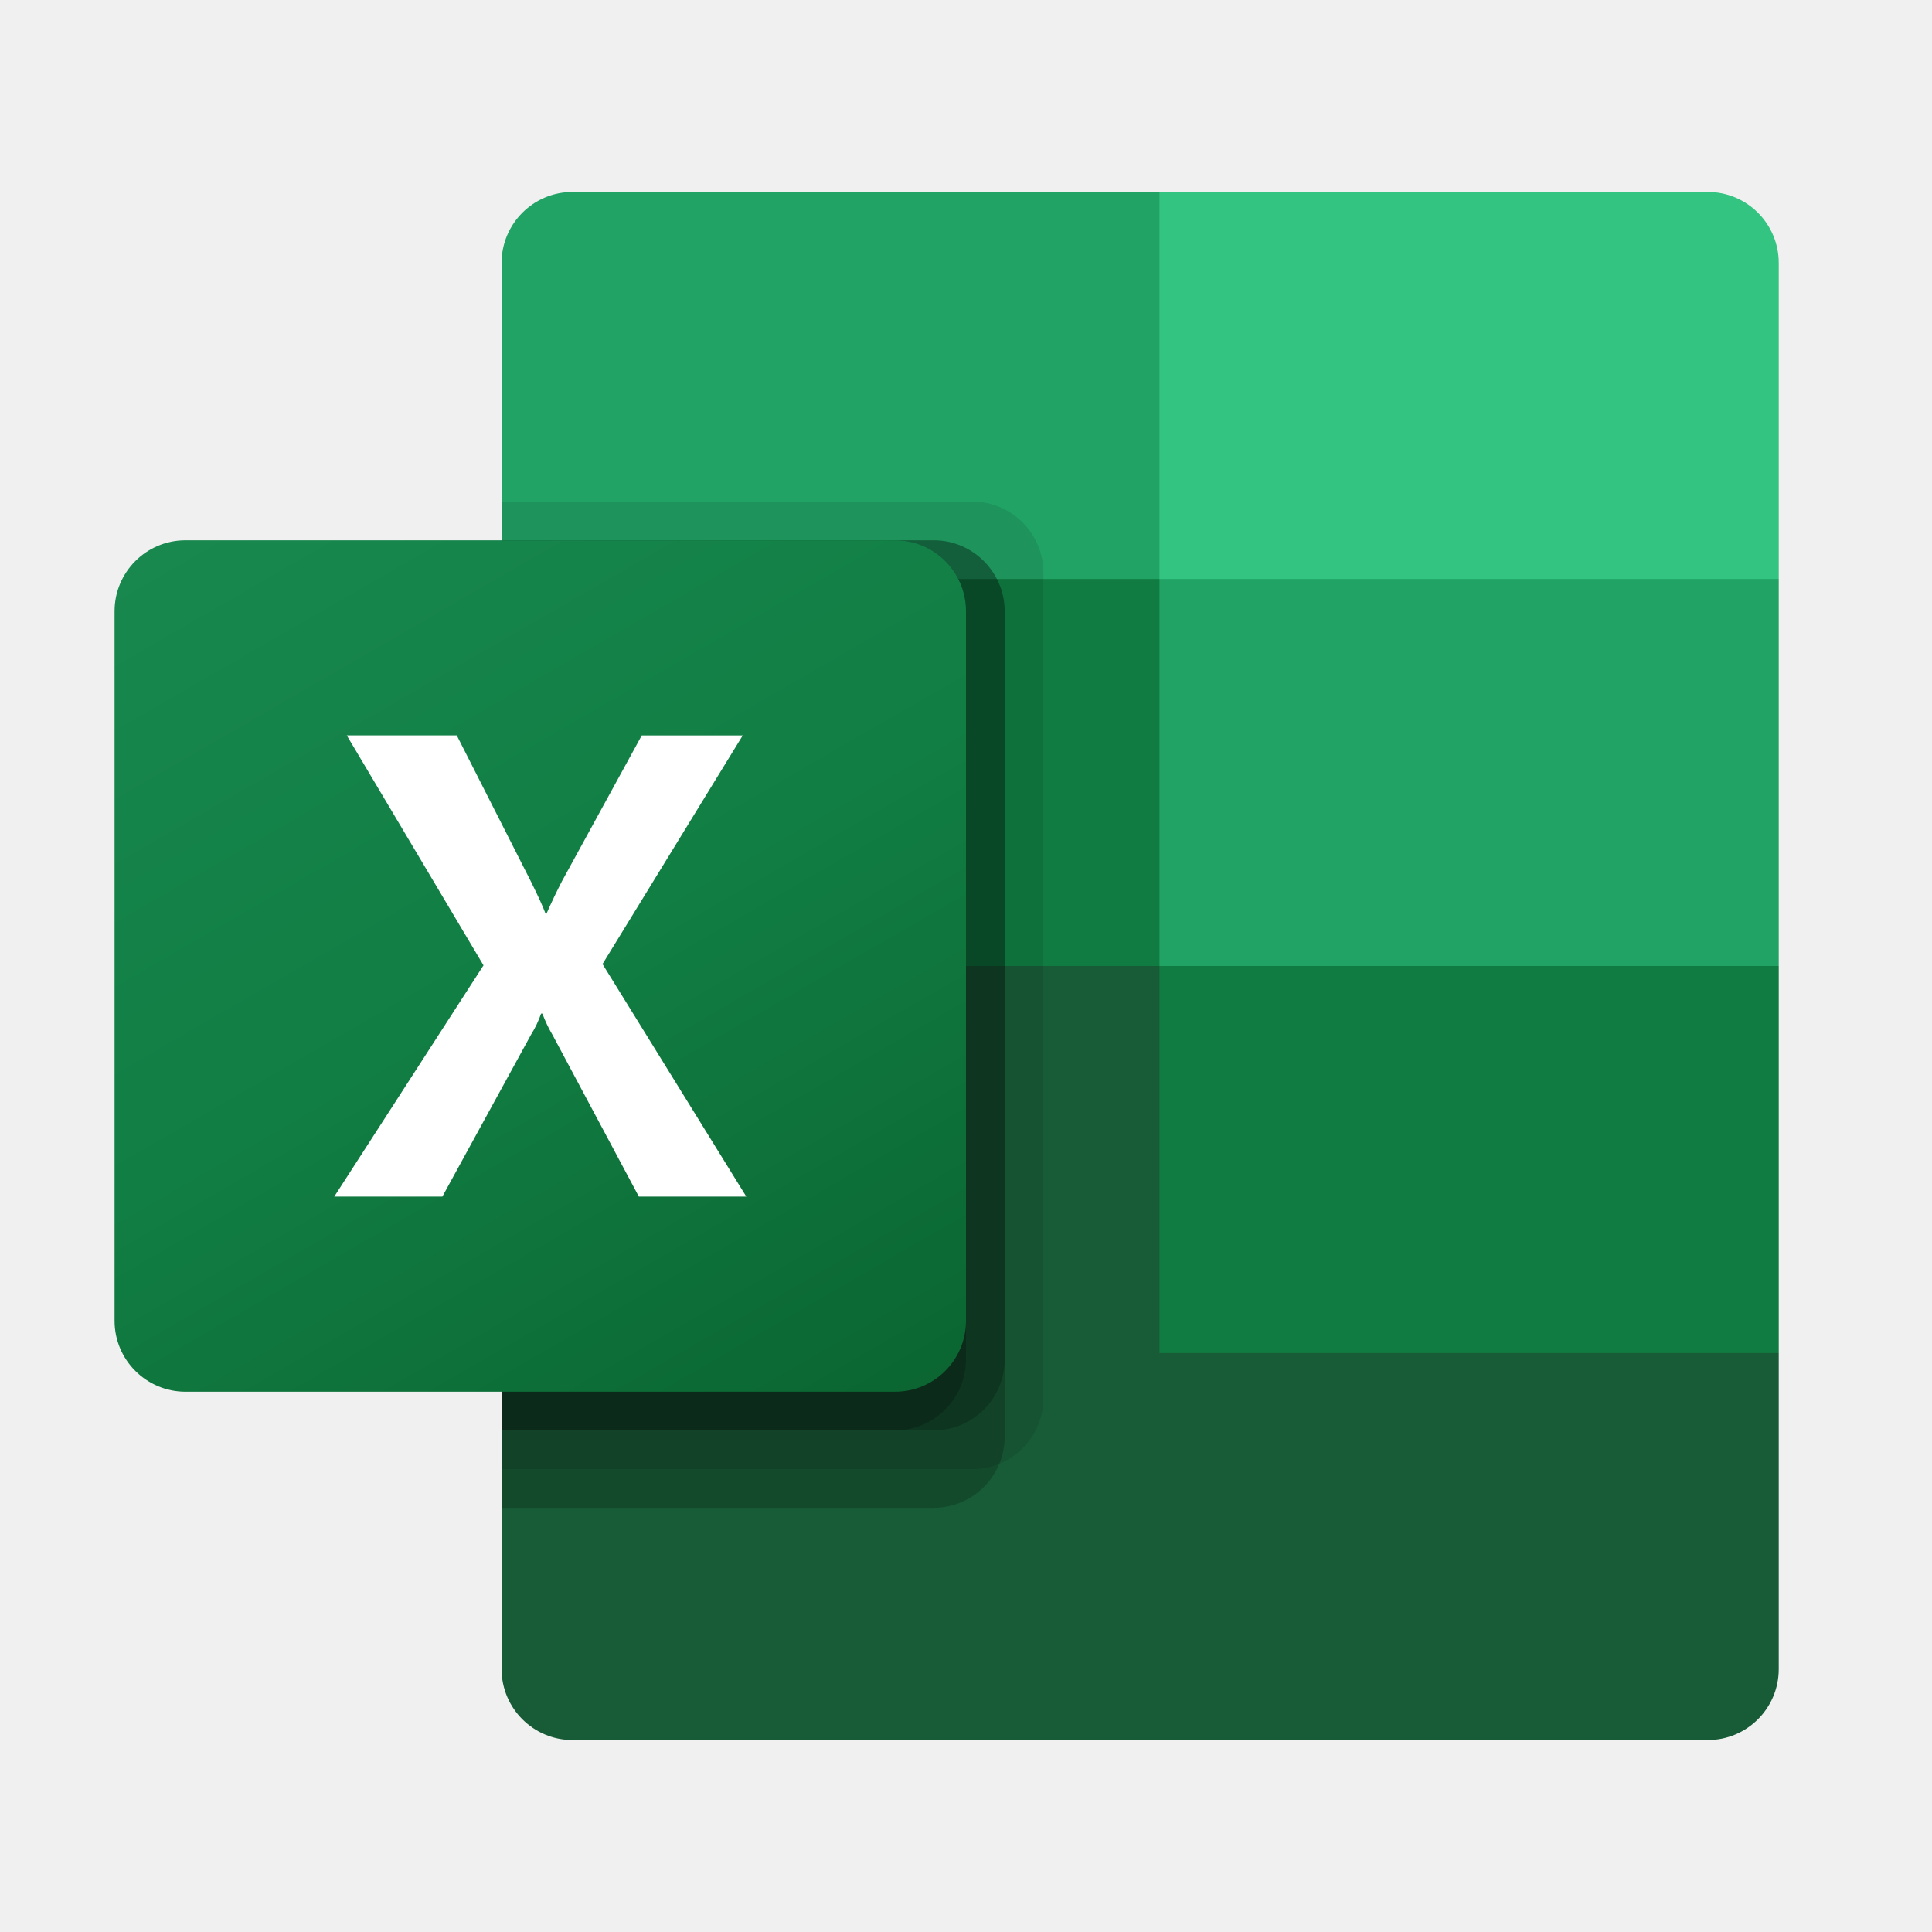
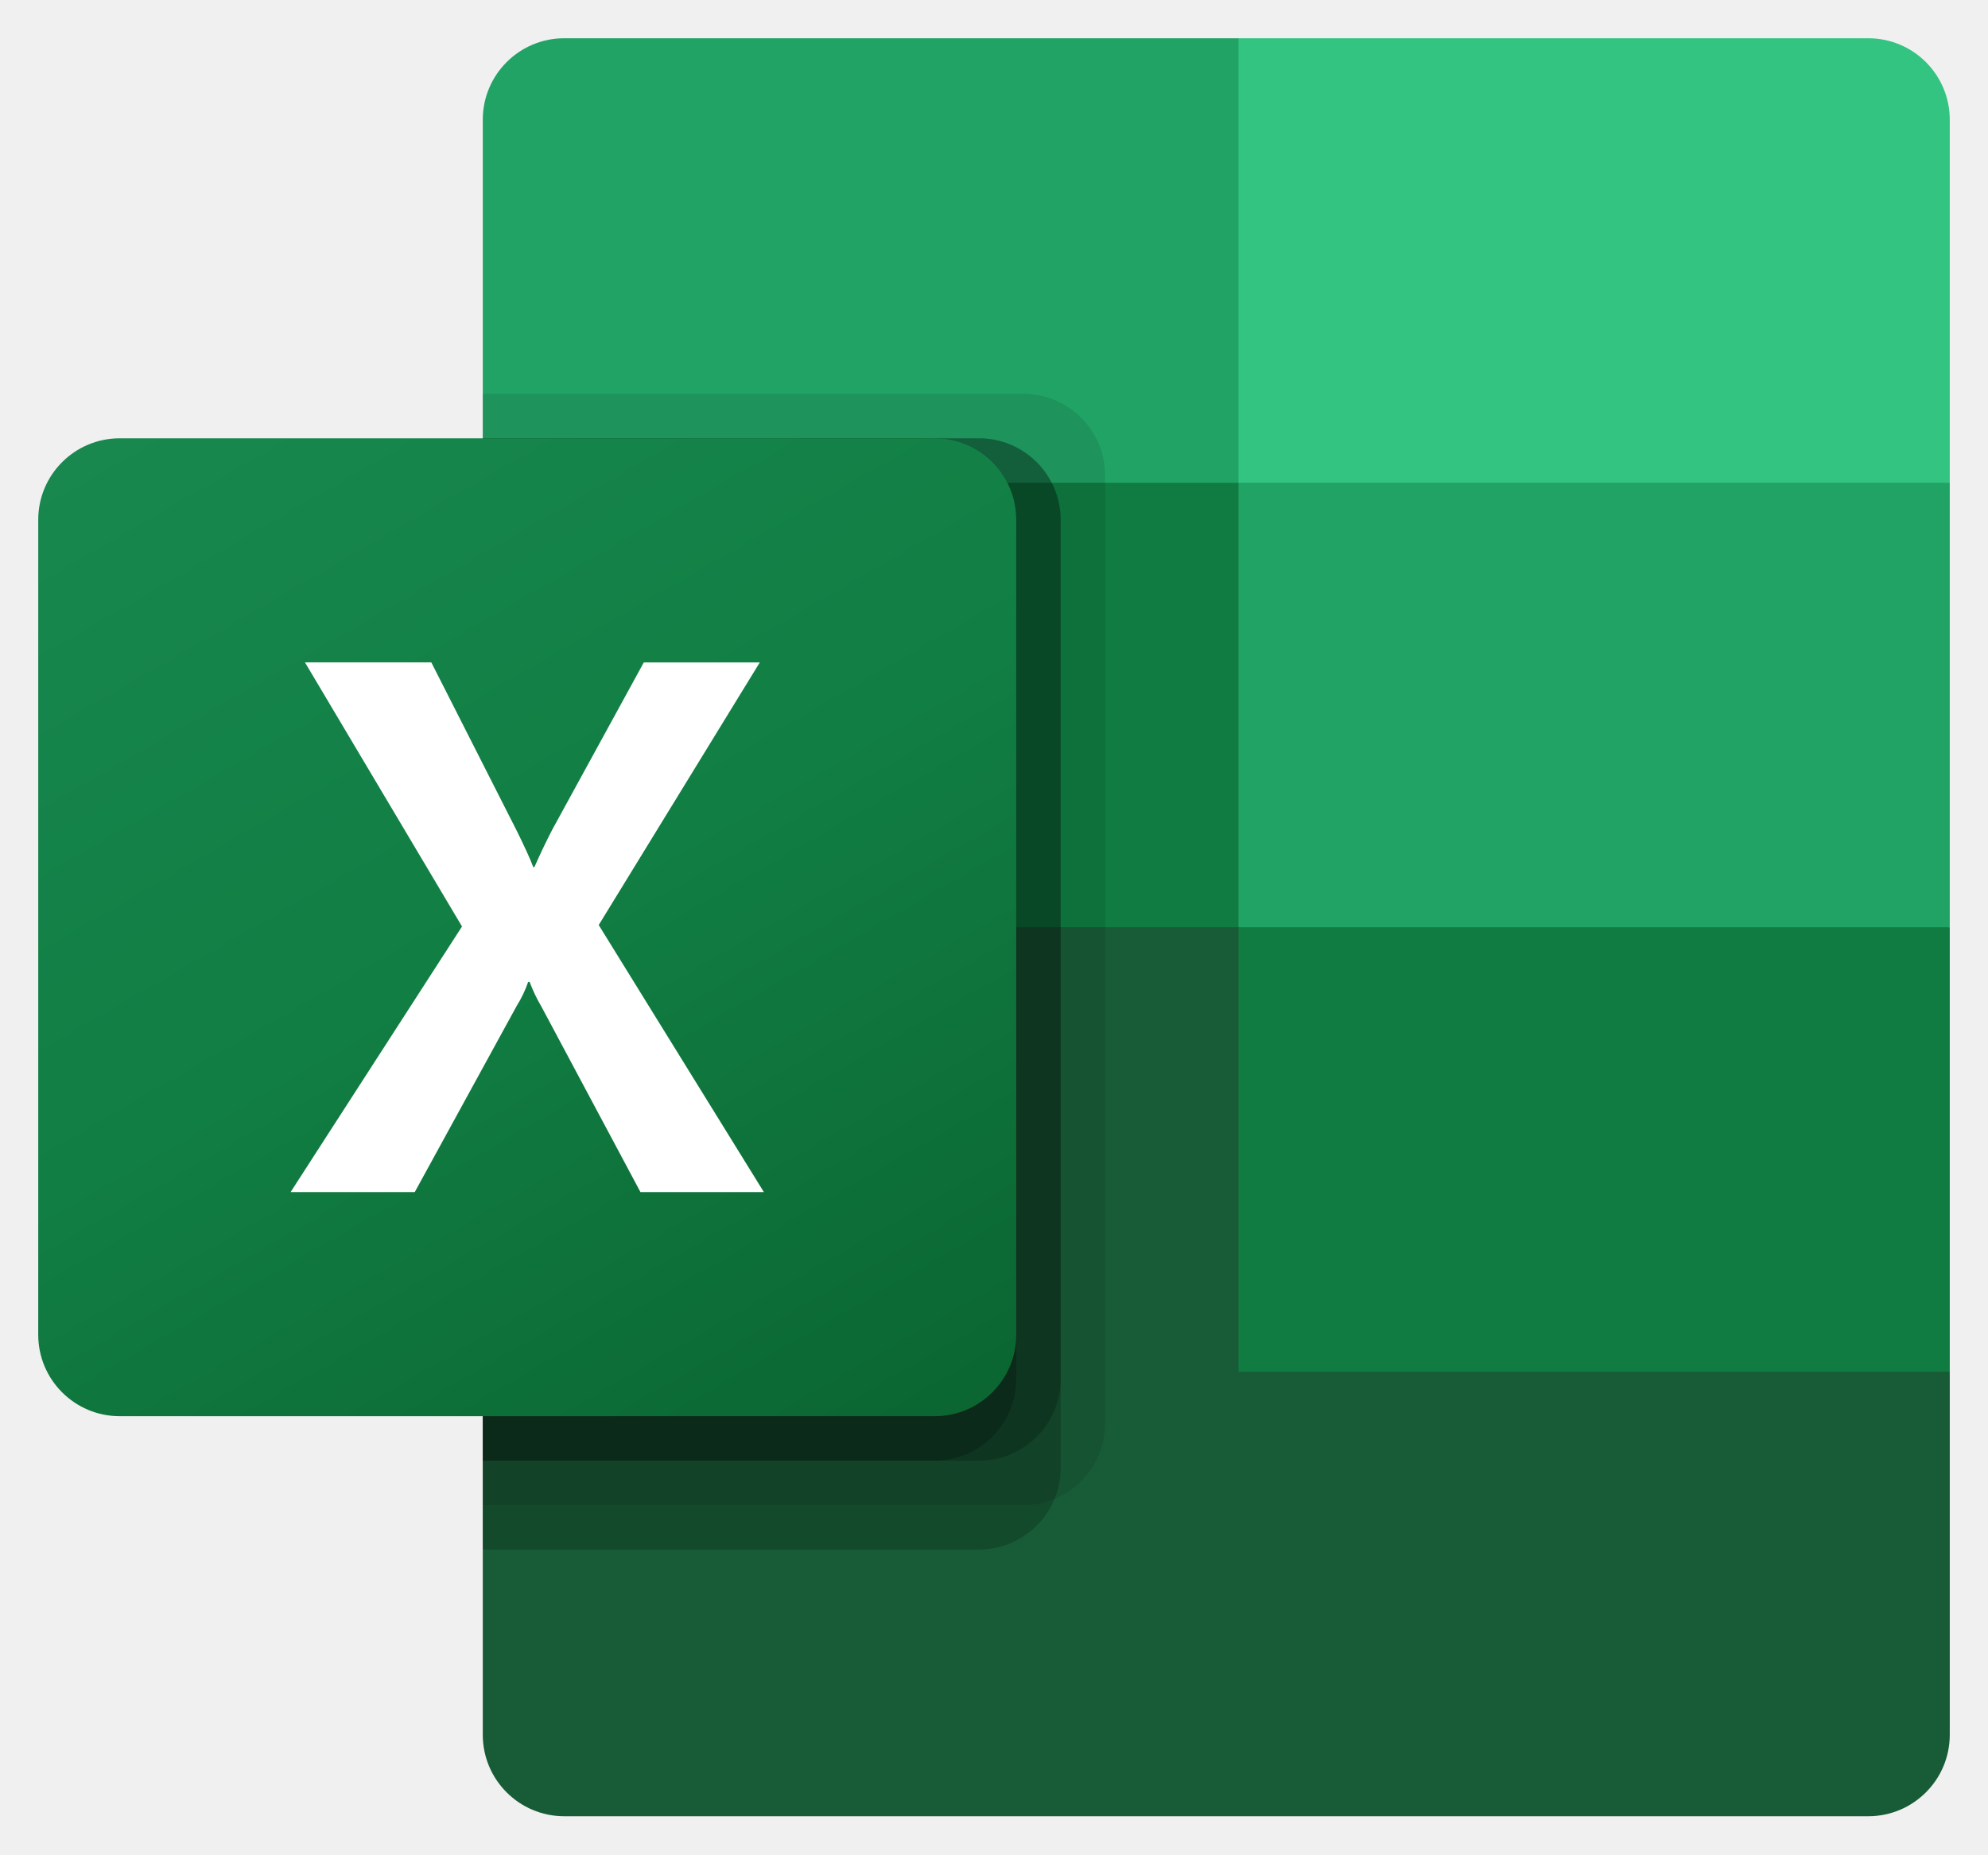
- <svg xmlns="http://www.w3.org/2000/svg" viewBox="-0.96 -0.96 49.92 49.92" width="64.0" height="64">
+ <svg xmlns="http://www.w3.org/2000/svg" viewBox="1.14 3.14 44.72 41.72" width="68.6" height="64">
  <defs>
    <linearGradient id="a" x1="5.822" y1="11.568" x2="20.178" y2="36.432" gradientUnits="userSpaceOnUse">
      <stop offset="0" stop-color="#18884f" />
      <stop offset=".5" stop-color="#117e43" />
      <stop offset="1" stop-color="#0b6631" />
    </linearGradient>
  </defs>
  <path d="M29 23l-17-3v22.167A1.833 1.833 0 0 0 13.833 44h29.334A1.833 1.833 0 0 0 45 42.167V34z" fill="#185c37" />
  <path d="M29 4H13.833A1.833 1.833 0 0 0 12 5.833V14l17 10 9 3 7-3V14z" fill="#21a366" />
  <path fill="#107c41" d="M12 14h17v10H12z" />
-   <path fill="none" d="M0 0h48v48H0z" />
  <path d="M24.167 12H12v25h12.167A1.839 1.839 0 0 0 26 35.167V13.833A1.839 1.839 0 0 0 24.167 12z" opacity=".1" />
  <path d="M23.167 13H12v25h11.167A1.839 1.839 0 0 0 25 36.167V14.833A1.839 1.839 0 0 0 23.167 13z" opacity=".2" />
  <path d="M23.167 13H12v23h11.167A1.839 1.839 0 0 0 25 34.167V14.833A1.839 1.839 0 0 0 23.167 13z" opacity=".2" />
  <path d="M22.167 13H12v23h10.167A1.839 1.839 0 0 0 24 34.167V14.833A1.839 1.839 0 0 0 22.167 13z" opacity=".2" />
  <rect x="2" y="13" width="22" height="22" rx="1.833" fill="url(#a)" />
  <path d="M7.677 29.958l3.856-5.975L8 18.041h2.842l1.928 3.8c.178.361.3.629.366.806h.025q.19-.432.4-.839l2.061-3.765h2.609l-3.623 5.907 3.715 6.008h-2.776l-2.227-4.171a3.5 3.5 0 0 1-.266-.557h-.033a2.638 2.638 0 0 1-.258.54l-2.293 4.188z" fill="#fff" />
  <path d="M43.167 4H29v10h16V5.833A1.833 1.833 0 0 0 43.167 4z" fill="#33c481" />
  <path fill="#107c41" d="M29 24h16v10H29z" />
</svg>
